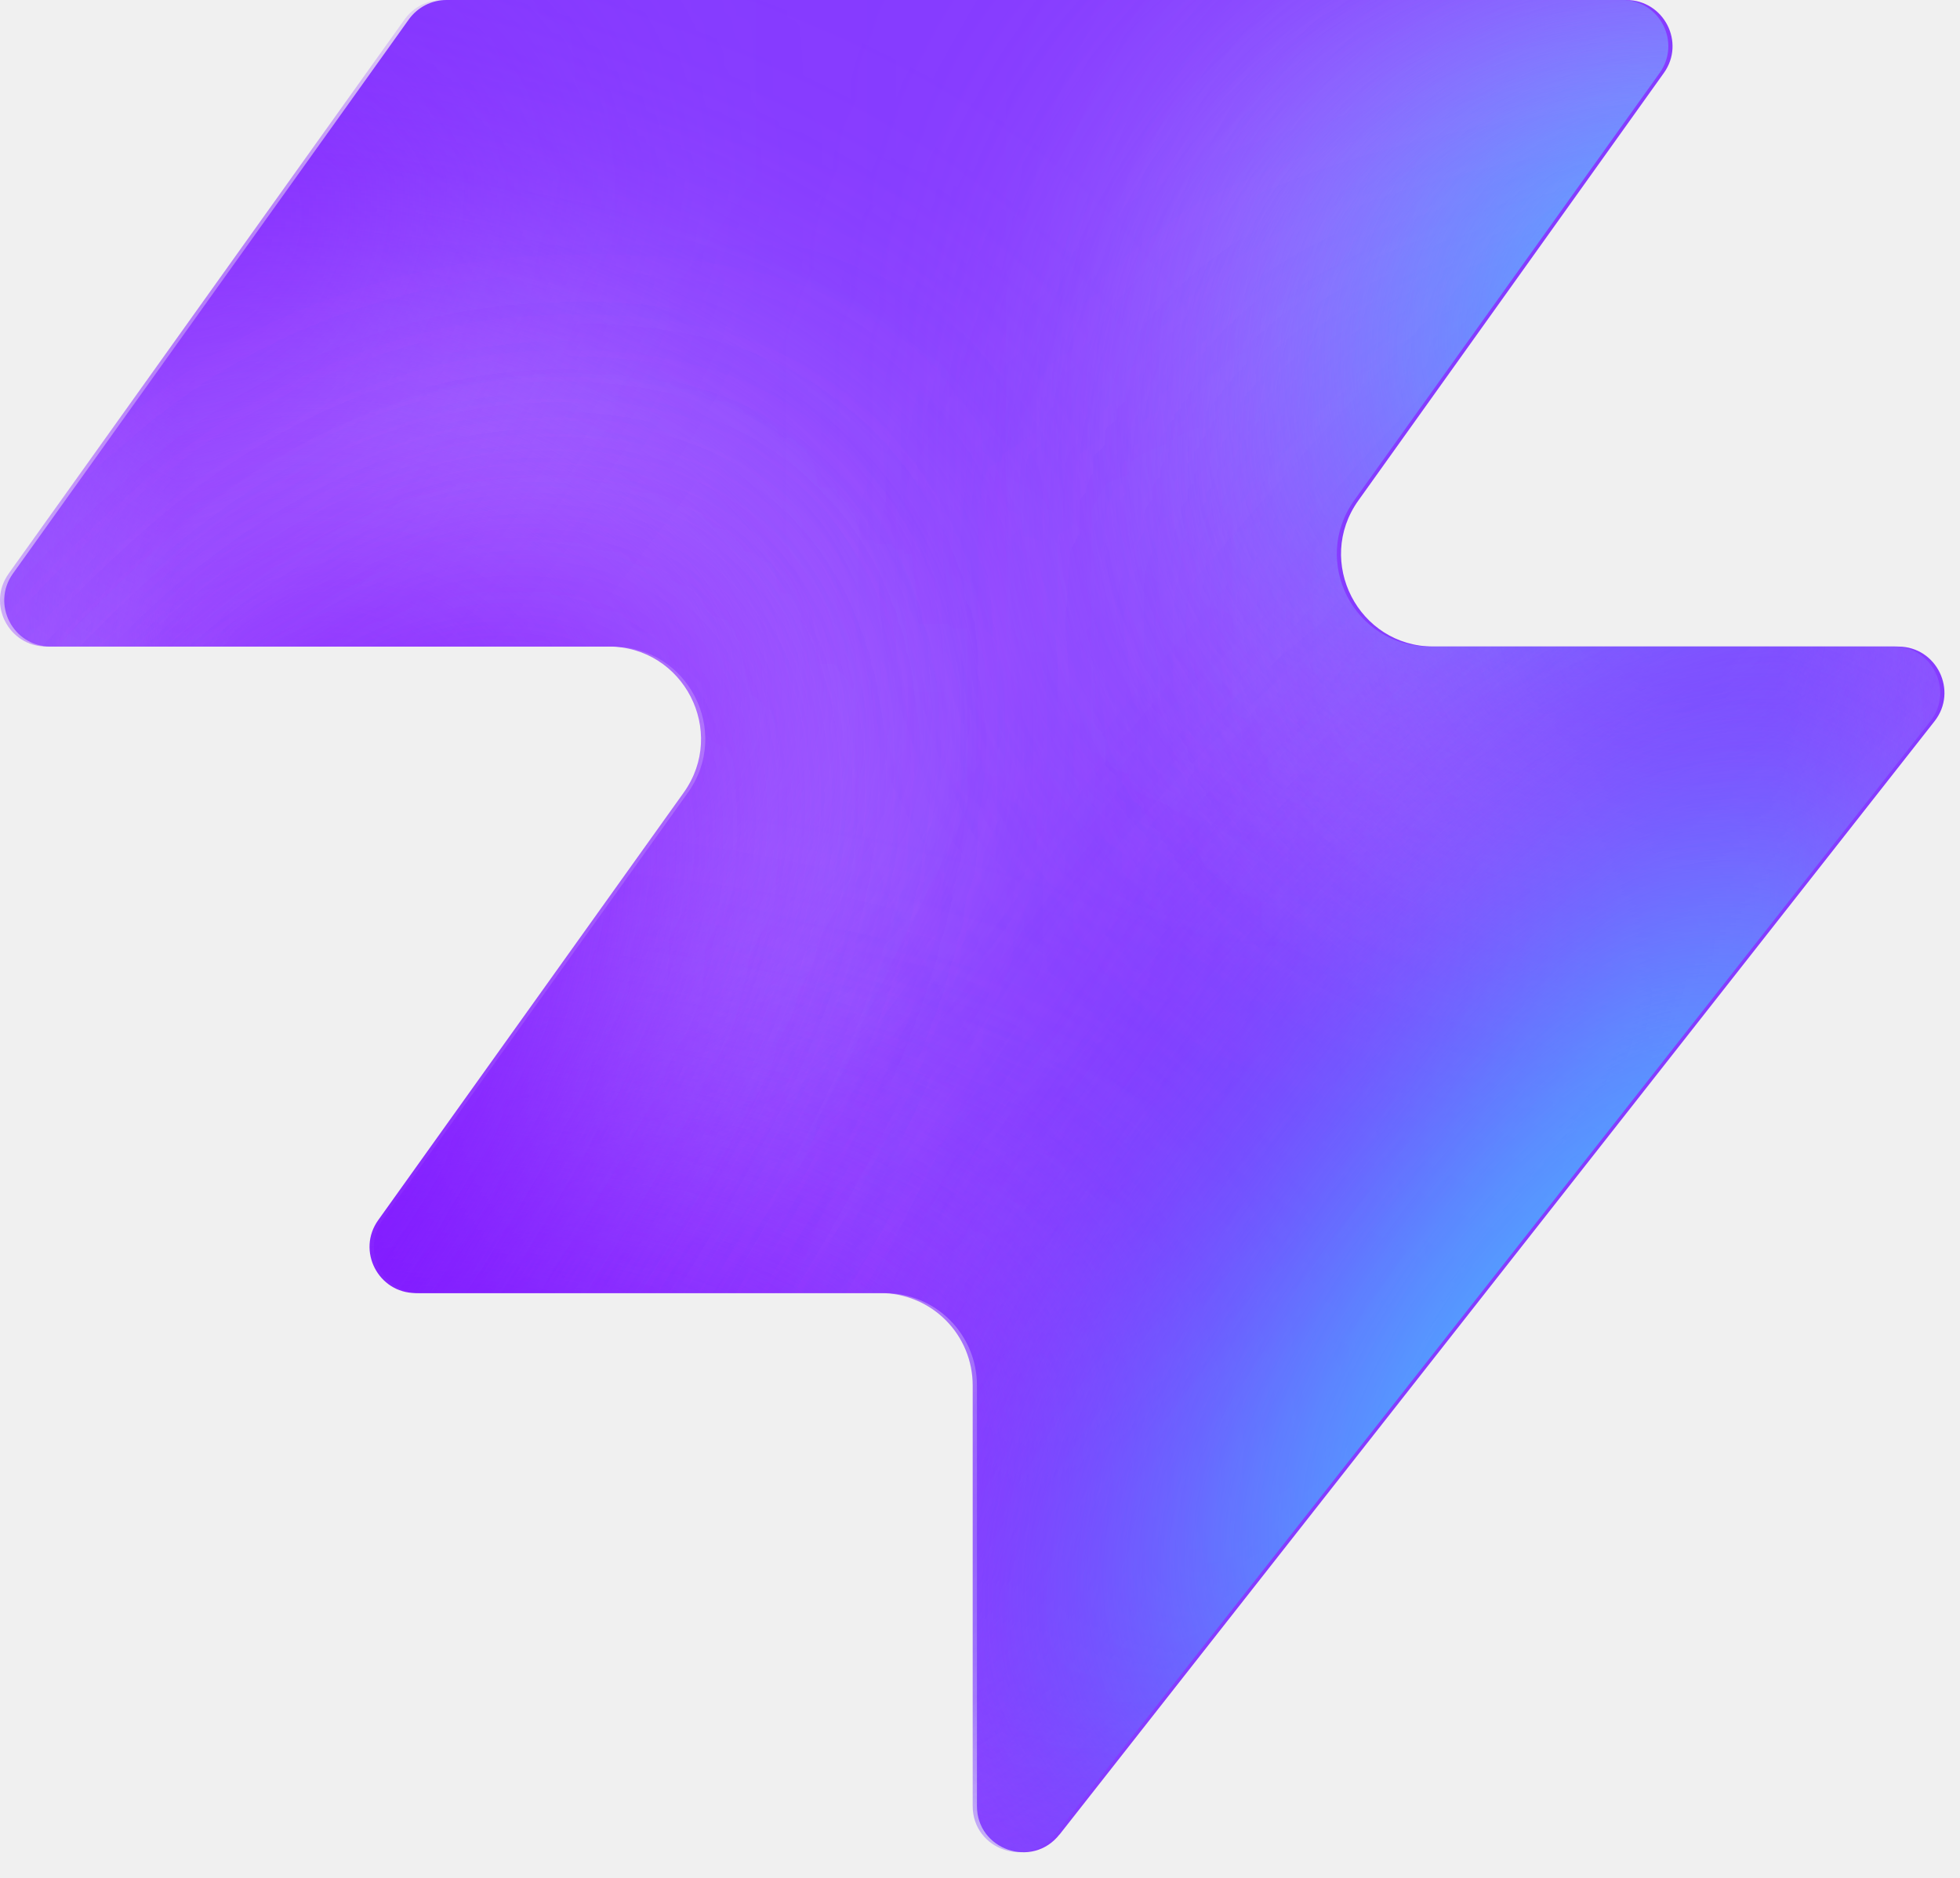
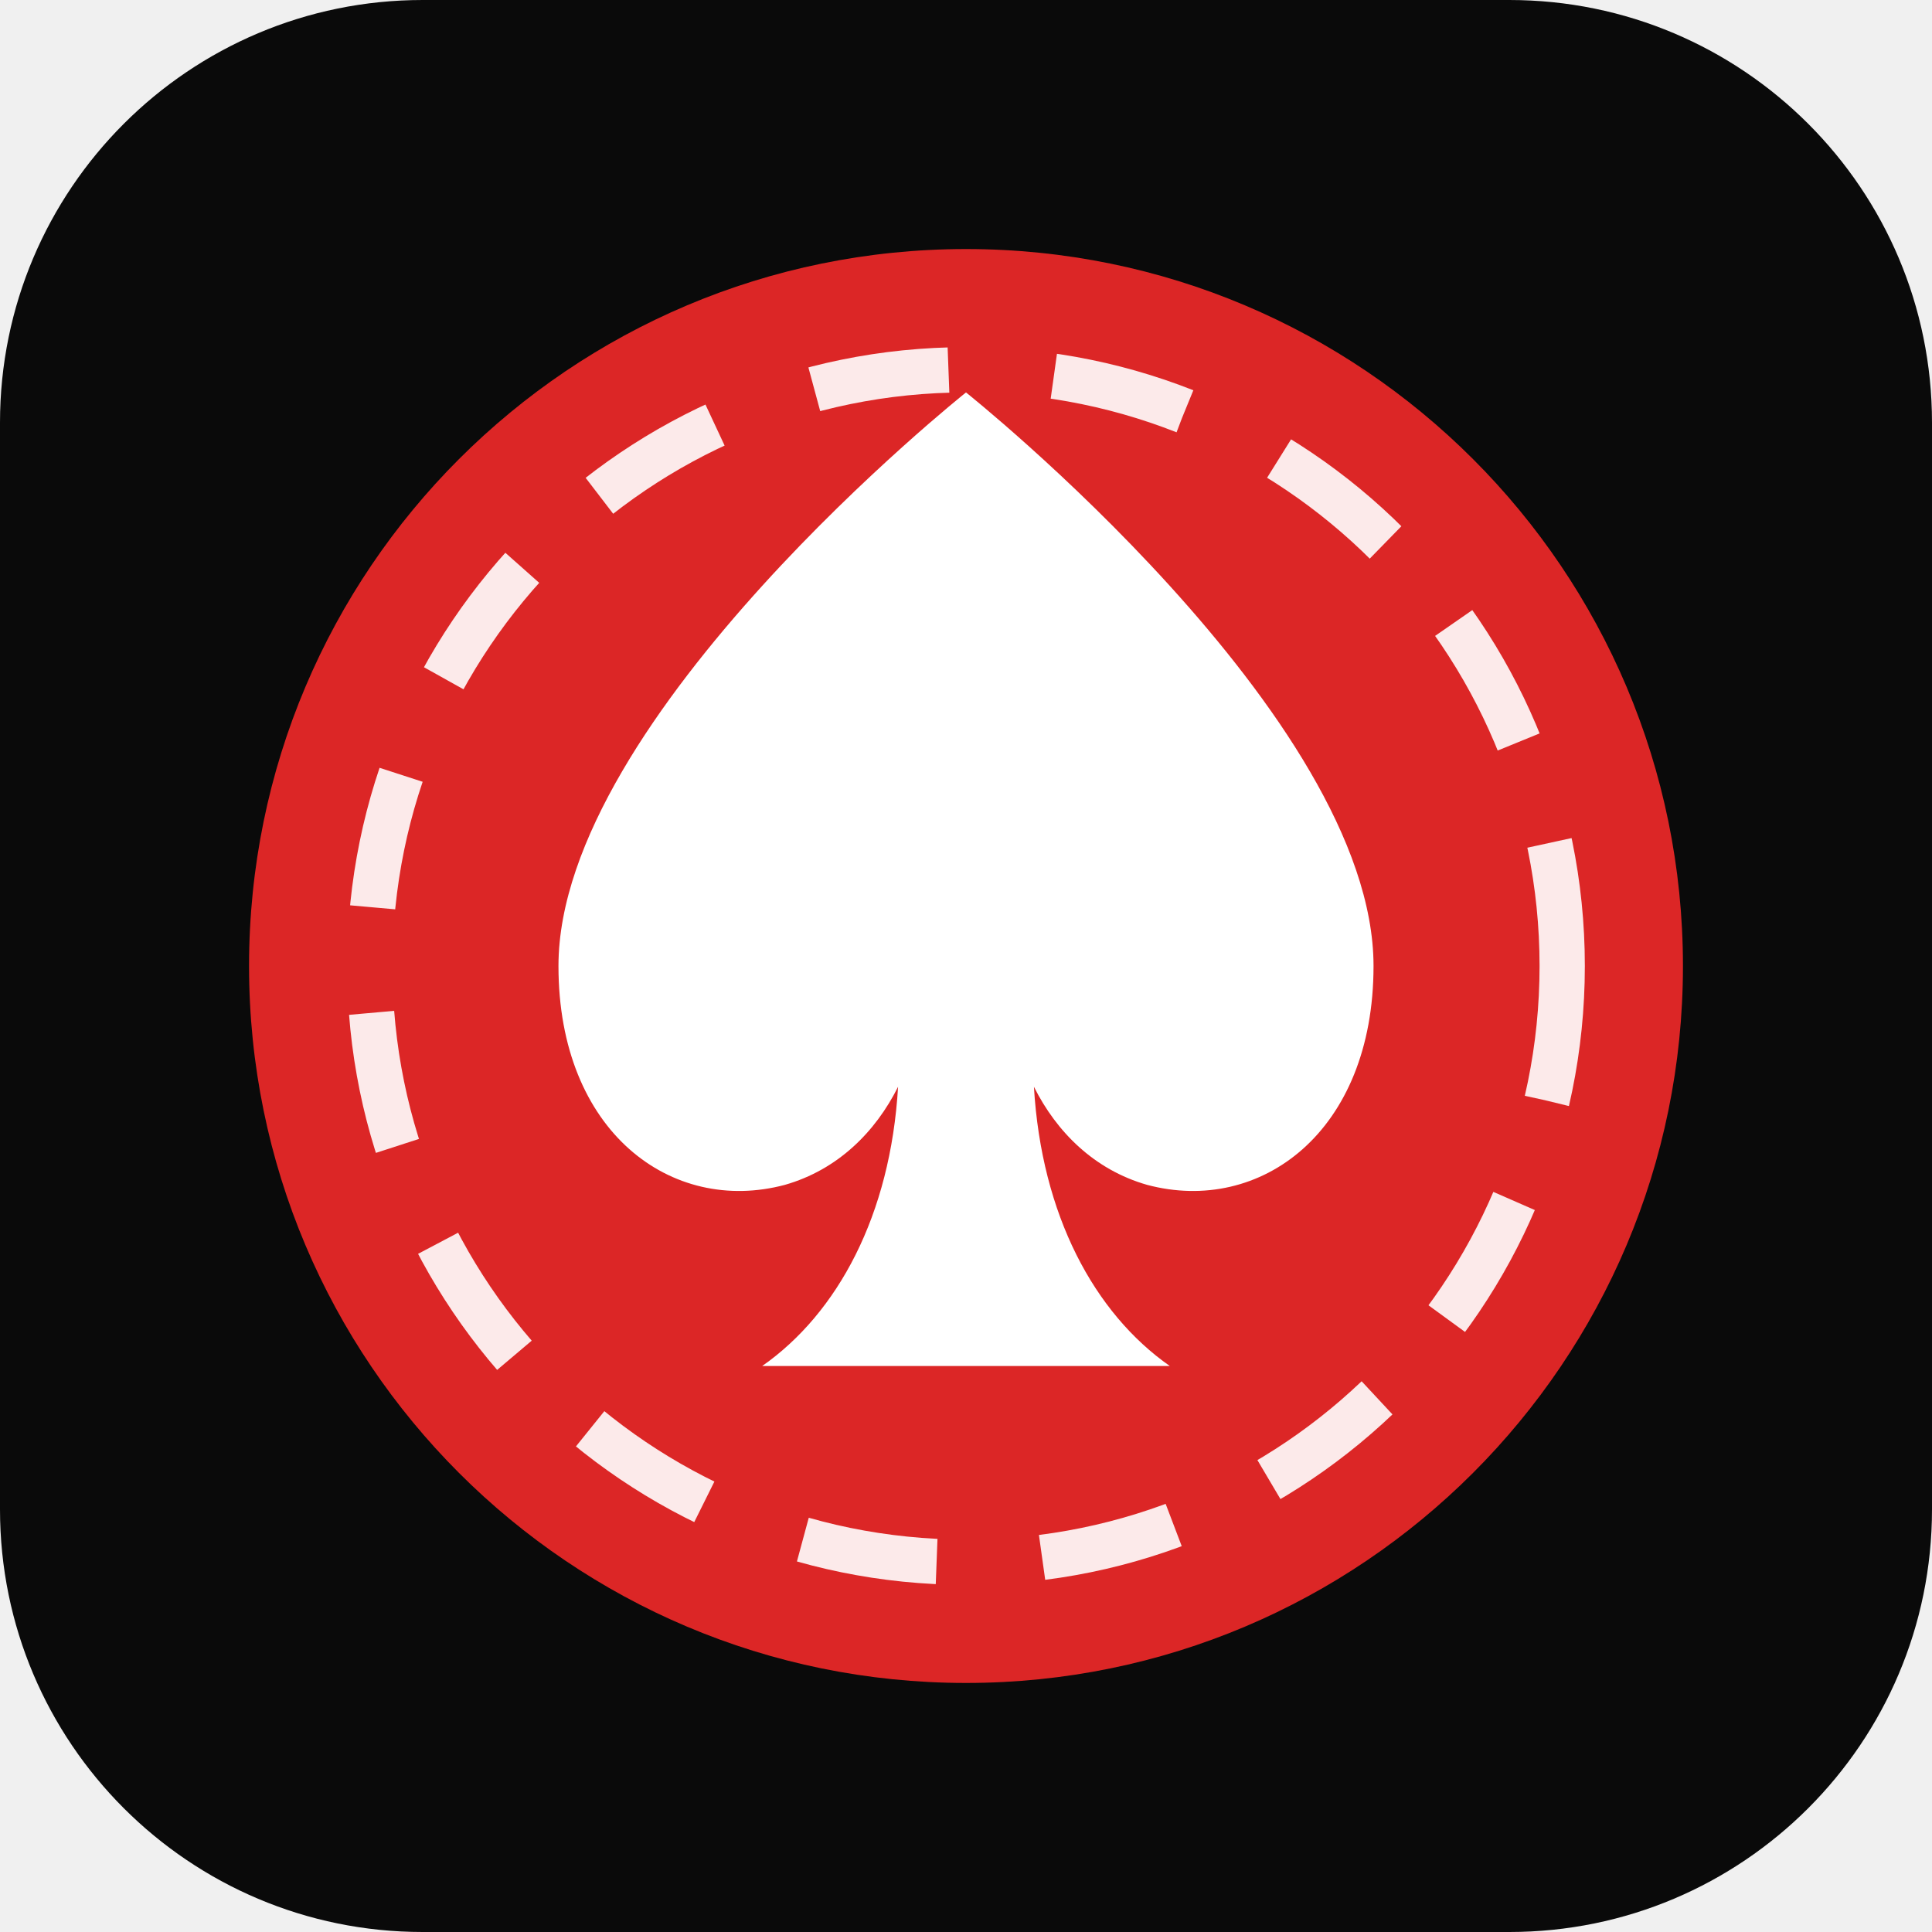
- <svg xmlns="http://www.w3.org/2000/svg" width="48" height="46" fill="none" viewBox="0 0 48 46">
-   <path fill="#863bff" d="M25.946 44.938c-.664.845-2.021.375-2.021-.698V33.937a2.26 2.26 0 0 0-2.262-2.262H10.287c-.92 0-1.456-1.04-.92-1.788l7.48-10.471c1.07-1.497 0-3.578-1.842-3.578H1.237c-.92 0-1.456-1.04-.92-1.788L10.013.474c.214-.297.556-.474.92-.474h28.894c.92 0 1.456 1.04.92 1.788l-7.48 10.471c-1.07 1.498 0 3.579 1.842 3.579h11.377c.943 0 1.473 1.088.89 1.83L25.947 44.94z" style="fill:#863bff;fill:color(display-p3 .525 .23 1);fill-opacity:1" />
-   <mask id="a" width="48" height="46" x="0" y="0" maskUnits="userSpaceOnUse" style="mask-type:alpha">
-     <path fill="#000" d="M25.842 44.938c-.664.844-2.021.375-2.021-.698V33.937a2.26 2.26 0 0 0-2.262-2.262H10.183c-.92 0-1.456-1.04-.92-1.788l7.48-10.471c1.07-1.498 0-3.579-1.842-3.579H1.133c-.92 0-1.456-1.04-.92-1.787L9.91.473c.214-.297.556-.474.92-.474h28.894c.92 0 1.456 1.04.92 1.788l-7.48 10.471c-1.07 1.498 0 3.578 1.842 3.578h11.377c.943 0 1.473 1.088.89 1.832L25.843 44.94z" style="fill:#000;fill-opacity:1" />
-   </mask>
-   <g mask="url(#a)">
-     <g filter="url(#b)">
-       <ellipse cx="5.508" cy="14.704" fill="#ede6ff" rx="5.508" ry="14.704" style="fill:#ede6ff;fill:color(display-p3 .927 .903 1);fill-opacity:1" transform="matrix(.00324 1 1 -.00324 -4.47 31.516)" />
-     </g>
-     <g filter="url(#c)">
-       <ellipse cx="10.399" cy="29.851" fill="#ede6ff" rx="10.399" ry="29.851" style="fill:#ede6ff;fill:color(display-p3 .927 .903 1);fill-opacity:1" transform="matrix(.00324 1 1 -.00324 -39.328 7.883)" />
-     </g>
-     <g filter="url(#d)">
-       <ellipse cx="5.508" cy="30.487" fill="#7e14ff" rx="5.508" ry="30.487" style="fill:#7e14ff;fill:color(display-p3 .492 .077 1);fill-opacity:1" transform="rotate(89.814 -25.913 -14.639)scale(1 -1)" />
-     </g>
-     <g filter="url(#e)">
-       <ellipse cx="5.508" cy="30.599" fill="#7e14ff" rx="5.508" ry="30.599" style="fill:#7e14ff;fill:color(display-p3 .492 .077 1);fill-opacity:1" transform="rotate(89.814 -32.644 -3.334)scale(1 -1)" />
-     </g>
-     <g filter="url(#f)">
-       <ellipse cx="5.508" cy="30.599" fill="#7e14ff" rx="5.508" ry="30.599" style="fill:#7e14ff;fill:color(display-p3 .492 .077 1);fill-opacity:1" transform="matrix(.00324 1 1 -.00324 -34.34 30.47)" />
-     </g>
-     <g filter="url(#g)">
-       <ellipse cx="14.072" cy="22.078" fill="#ede6ff" rx="14.072" ry="22.078" style="fill:#ede6ff;fill:color(display-p3 .927 .903 1);fill-opacity:1" transform="rotate(93.35 24.506 48.493)scale(-1 1)" />
-     </g>
-     <g filter="url(#h)">
-       <ellipse cx="3.47" cy="21.501" fill="#7e14ff" rx="3.47" ry="21.501" style="fill:#7e14ff;fill:color(display-p3 .492 .077 1);fill-opacity:1" transform="rotate(89.009 28.708 47.59)scale(-1 1)" />
-     </g>
-     <g filter="url(#i)">
-       <ellipse cx="3.47" cy="21.501" fill="#7e14ff" rx="3.47" ry="21.501" style="fill:#7e14ff;fill:color(display-p3 .492 .077 1);fill-opacity:1" transform="rotate(89.009 28.708 47.59)scale(-1 1)" />
-     </g>
-     <g filter="url(#j)">
-       <ellipse cx=".387" cy="8.972" fill="#7e14ff" rx="4.407" ry="29.108" style="fill:#7e14ff;fill:color(display-p3 .492 .077 1);fill-opacity:1" transform="rotate(39.51 .387 8.972)" />
-     </g>
-     <g filter="url(#k)">
-       <ellipse cx="47.523" cy="-6.092" fill="#7e14ff" rx="4.407" ry="29.108" style="fill:#7e14ff;fill:color(display-p3 .492 .077 1);fill-opacity:1" transform="rotate(37.892 47.523 -6.092)" />
-     </g>
-     <g filter="url(#l)">
-       <ellipse cx="41.412" cy="6.333" fill="#47bfff" rx="5.971" ry="9.665" style="fill:#47bfff;fill:color(display-p3 .28 .748 1);fill-opacity:1" transform="rotate(37.892 41.412 6.333)" />
-     </g>
-     <g filter="url(#m)">
-       <ellipse cx="-1.879" cy="38.332" fill="#7e14ff" rx="4.407" ry="29.108" style="fill:#7e14ff;fill:color(display-p3 .492 .077 1);fill-opacity:1" transform="rotate(37.892 -1.88 38.332)" />
-     </g>
-     <g filter="url(#n)">
-       <ellipse cx="-1.879" cy="38.332" fill="#7e14ff" rx="4.407" ry="29.108" style="fill:#7e14ff;fill:color(display-p3 .492 .077 1);fill-opacity:1" transform="rotate(37.892 -1.88 38.332)" />
-     </g>
-     <g filter="url(#o)">
-       <ellipse cx="35.651" cy="29.907" fill="#7e14ff" rx="4.407" ry="29.108" style="fill:#7e14ff;fill:color(display-p3 .492 .077 1);fill-opacity:1" transform="rotate(37.892 35.651 29.907)" />
-     </g>
-     <g filter="url(#p)">
-       <ellipse cx="38.418" cy="32.4" fill="#47bfff" rx="5.971" ry="15.297" style="fill:#47bfff;fill:color(display-p3 .28 .748 1);fill-opacity:1" transform="rotate(37.892 38.418 32.4)" />
-     </g>
-   </g>
-   <defs>
-     <filter id="b" width="60.045" height="41.654" x="-19.77" y="16.149" color-interpolation-filters="sRGB" filterUnits="userSpaceOnUse">
-       <feFlood flood-opacity="0" result="BackgroundImageFix" />
-       <feBlend in="SourceGraphic" in2="BackgroundImageFix" result="shape" />
-       <feGaussianBlur result="effect1_foregroundBlur_2002_17158" stdDeviation="7.659" />
-     </filter>
-     <filter id="c" width="90.34" height="51.437" x="-54.613" y="-7.533" color-interpolation-filters="sRGB" filterUnits="userSpaceOnUse">
-       <feFlood flood-opacity="0" result="BackgroundImageFix" />
-       <feBlend in="SourceGraphic" in2="BackgroundImageFix" result="shape" />
-       <feGaussianBlur result="effect1_foregroundBlur_2002_17158" stdDeviation="7.659" />
-     </filter>
-     <filter id="d" width="79.355" height="29.4" x="-49.64" y="2.03" color-interpolation-filters="sRGB" filterUnits="userSpaceOnUse">
-       <feFlood flood-opacity="0" result="BackgroundImageFix" />
-       <feBlend in="SourceGraphic" in2="BackgroundImageFix" result="shape" />
-       <feGaussianBlur result="effect1_foregroundBlur_2002_17158" stdDeviation="4.596" />
-     </filter>
-     <filter id="e" width="79.579" height="29.4" x="-45.045" y="20.029" color-interpolation-filters="sRGB" filterUnits="userSpaceOnUse">
-       <feFlood flood-opacity="0" result="BackgroundImageFix" />
-       <feBlend in="SourceGraphic" in2="BackgroundImageFix" result="shape" />
-       <feGaussianBlur result="effect1_foregroundBlur_2002_17158" stdDeviation="4.596" />
-     </filter>
-     <filter id="f" width="79.579" height="29.4" x="-43.513" y="21.178" color-interpolation-filters="sRGB" filterUnits="userSpaceOnUse">
-       <feFlood flood-opacity="0" result="BackgroundImageFix" />
-       <feBlend in="SourceGraphic" in2="BackgroundImageFix" result="shape" />
-       <feGaussianBlur result="effect1_foregroundBlur_2002_17158" stdDeviation="4.596" />
-     </filter>
-     <filter id="g" width="74.749" height="58.852" x="15.756" y="-17.901" color-interpolation-filters="sRGB" filterUnits="userSpaceOnUse">
-       <feFlood flood-opacity="0" result="BackgroundImageFix" />
-       <feBlend in="SourceGraphic" in2="BackgroundImageFix" result="shape" />
-       <feGaussianBlur result="effect1_foregroundBlur_2002_17158" stdDeviation="7.659" />
-     </filter>
-     <filter id="h" width="61.377" height="25.362" x="23.548" y="2.284" color-interpolation-filters="sRGB" filterUnits="userSpaceOnUse">
-       <feFlood flood-opacity="0" result="BackgroundImageFix" />
-       <feBlend in="SourceGraphic" in2="BackgroundImageFix" result="shape" />
-       <feGaussianBlur result="effect1_foregroundBlur_2002_17158" stdDeviation="4.596" />
-     </filter>
-     <filter id="i" width="61.377" height="25.362" x="23.548" y="2.284" color-interpolation-filters="sRGB" filterUnits="userSpaceOnUse">
-       <feFlood flood-opacity="0" result="BackgroundImageFix" />
-       <feBlend in="SourceGraphic" in2="BackgroundImageFix" result="shape" />
-       <feGaussianBlur result="effect1_foregroundBlur_2002_17158" stdDeviation="4.596" />
-     </filter>
-     <filter id="j" width="56.045" height="63.649" x="-27.636" y="-22.853" color-interpolation-filters="sRGB" filterUnits="userSpaceOnUse">
-       <feFlood flood-opacity="0" result="BackgroundImageFix" />
-       <feBlend in="SourceGraphic" in2="BackgroundImageFix" result="shape" />
-       <feGaussianBlur result="effect1_foregroundBlur_2002_17158" stdDeviation="4.596" />
-     </filter>
-     <filter id="k" width="54.814" height="64.646" x="20.116" y="-38.415" color-interpolation-filters="sRGB" filterUnits="userSpaceOnUse">
-       <feFlood flood-opacity="0" result="BackgroundImageFix" />
-       <feBlend in="SourceGraphic" in2="BackgroundImageFix" result="shape" />
-       <feGaussianBlur result="effect1_foregroundBlur_2002_17158" stdDeviation="4.596" />
-     </filter>
-     <filter id="l" width="33.541" height="35.313" x="24.641" y="-11.323" color-interpolation-filters="sRGB" filterUnits="userSpaceOnUse">
-       <feFlood flood-opacity="0" result="BackgroundImageFix" />
-       <feBlend in="SourceGraphic" in2="BackgroundImageFix" result="shape" />
-       <feGaussianBlur result="effect1_foregroundBlur_2002_17158" stdDeviation="4.596" />
-     </filter>
-     <filter id="m" width="54.814" height="64.646" x="-29.286" y="6.009" color-interpolation-filters="sRGB" filterUnits="userSpaceOnUse">
-       <feFlood flood-opacity="0" result="BackgroundImageFix" />
-       <feBlend in="SourceGraphic" in2="BackgroundImageFix" result="shape" />
-       <feGaussianBlur result="effect1_foregroundBlur_2002_17158" stdDeviation="4.596" />
-     </filter>
-     <filter id="n" width="54.814" height="64.646" x="-29.286" y="6.009" color-interpolation-filters="sRGB" filterUnits="userSpaceOnUse">
-       <feFlood flood-opacity="0" result="BackgroundImageFix" />
-       <feBlend in="SourceGraphic" in2="BackgroundImageFix" result="shape" />
-       <feGaussianBlur result="effect1_foregroundBlur_2002_17158" stdDeviation="4.596" />
-     </filter>
-     <filter id="o" width="54.814" height="64.646" x="8.244" y="-2.416" color-interpolation-filters="sRGB" filterUnits="userSpaceOnUse">
-       <feFlood flood-opacity="0" result="BackgroundImageFix" />
-       <feBlend in="SourceGraphic" in2="BackgroundImageFix" result="shape" />
-       <feGaussianBlur result="effect1_foregroundBlur_2002_17158" stdDeviation="4.596" />
-     </filter>
-     <filter id="p" width="39.409" height="43.623" x="18.713" y="10.588" color-interpolation-filters="sRGB" filterUnits="userSpaceOnUse">
-       <feFlood flood-opacity="0" result="BackgroundImageFix" />
-       <feBlend in="SourceGraphic" in2="BackgroundImageFix" result="shape" />
-       <feGaussianBlur result="effect1_foregroundBlur_2002_17158" stdDeviation="4.596" />
-     </filter>
-   </defs>
+ <svg xmlns="http://www.w3.org/2000/svg" viewBox="0 0 512 512" role="img" aria-label="Poker blinds timer">
+   <rect width="512" height="512" rx="112" fill="#0a0a0a" />
+   <circle cx="256" cy="256" r="190" fill="#dc2626" />
+   <circle cx="256" cy="256" r="158" fill="none" stroke="#ffffff" stroke-width="12" stroke-dasharray="36 28" opacity="0.9" />
+   <path d="M256 104C256 104 148 190 148 256C148 300 178 322 208 314C222 310 232 300 238 288C236 322 222 348 202 362L310 362C290 348 276 322 274 288C280 300 290 310 304 314C334 322 364 300 364 256C364 190 256 104 256 104Z" fill="#ffffff" />
</svg>
